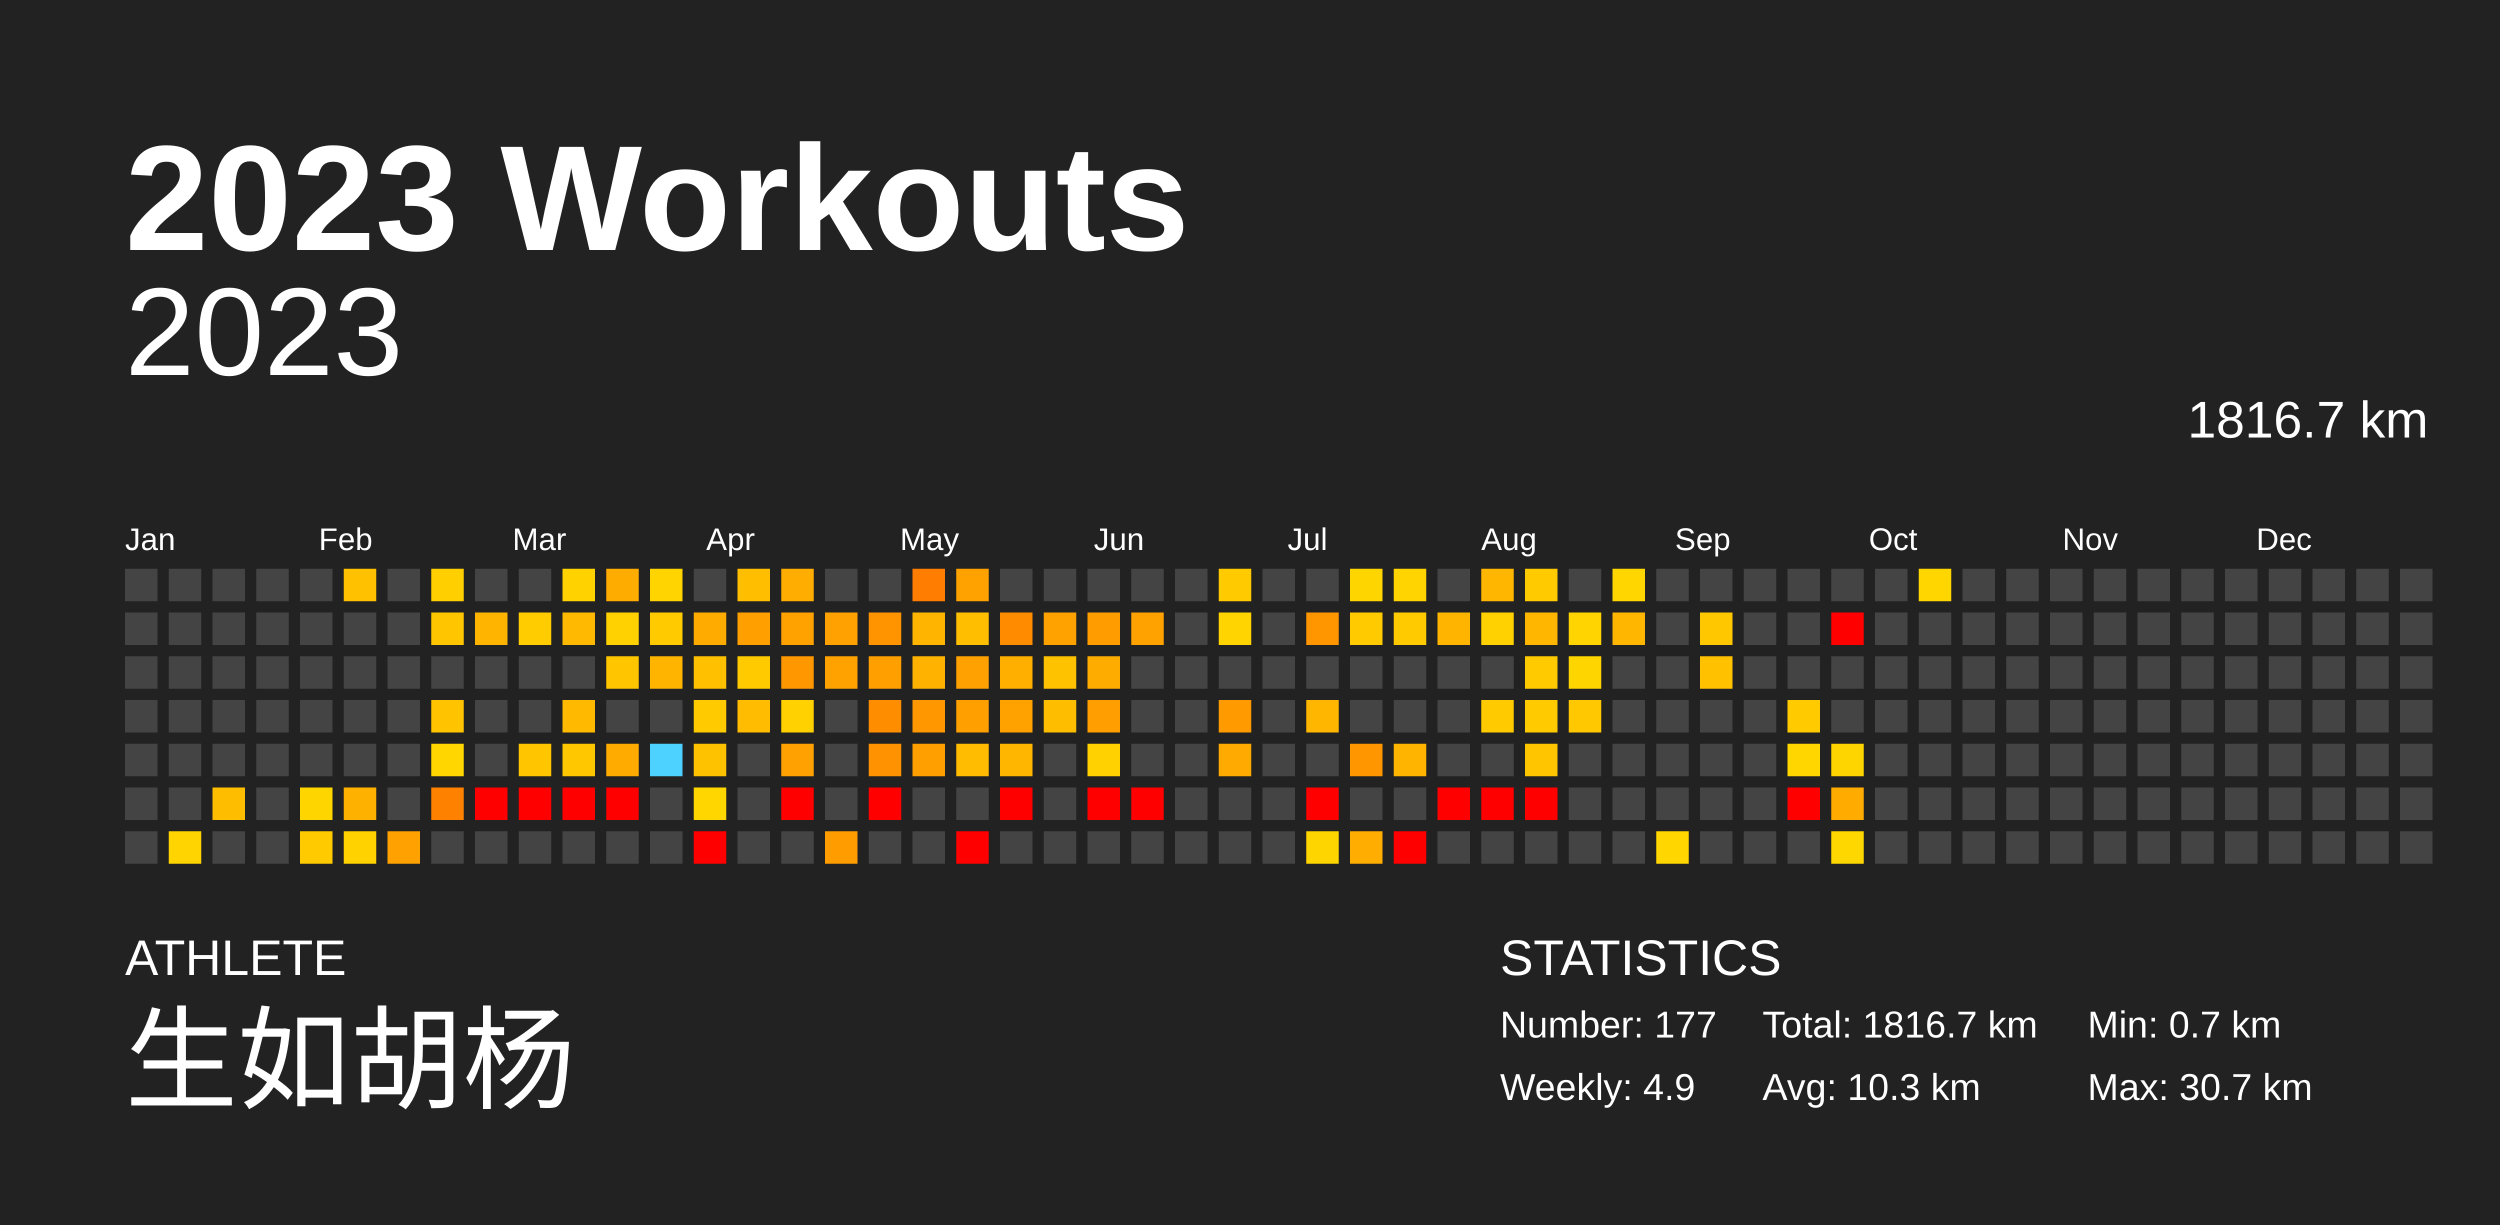
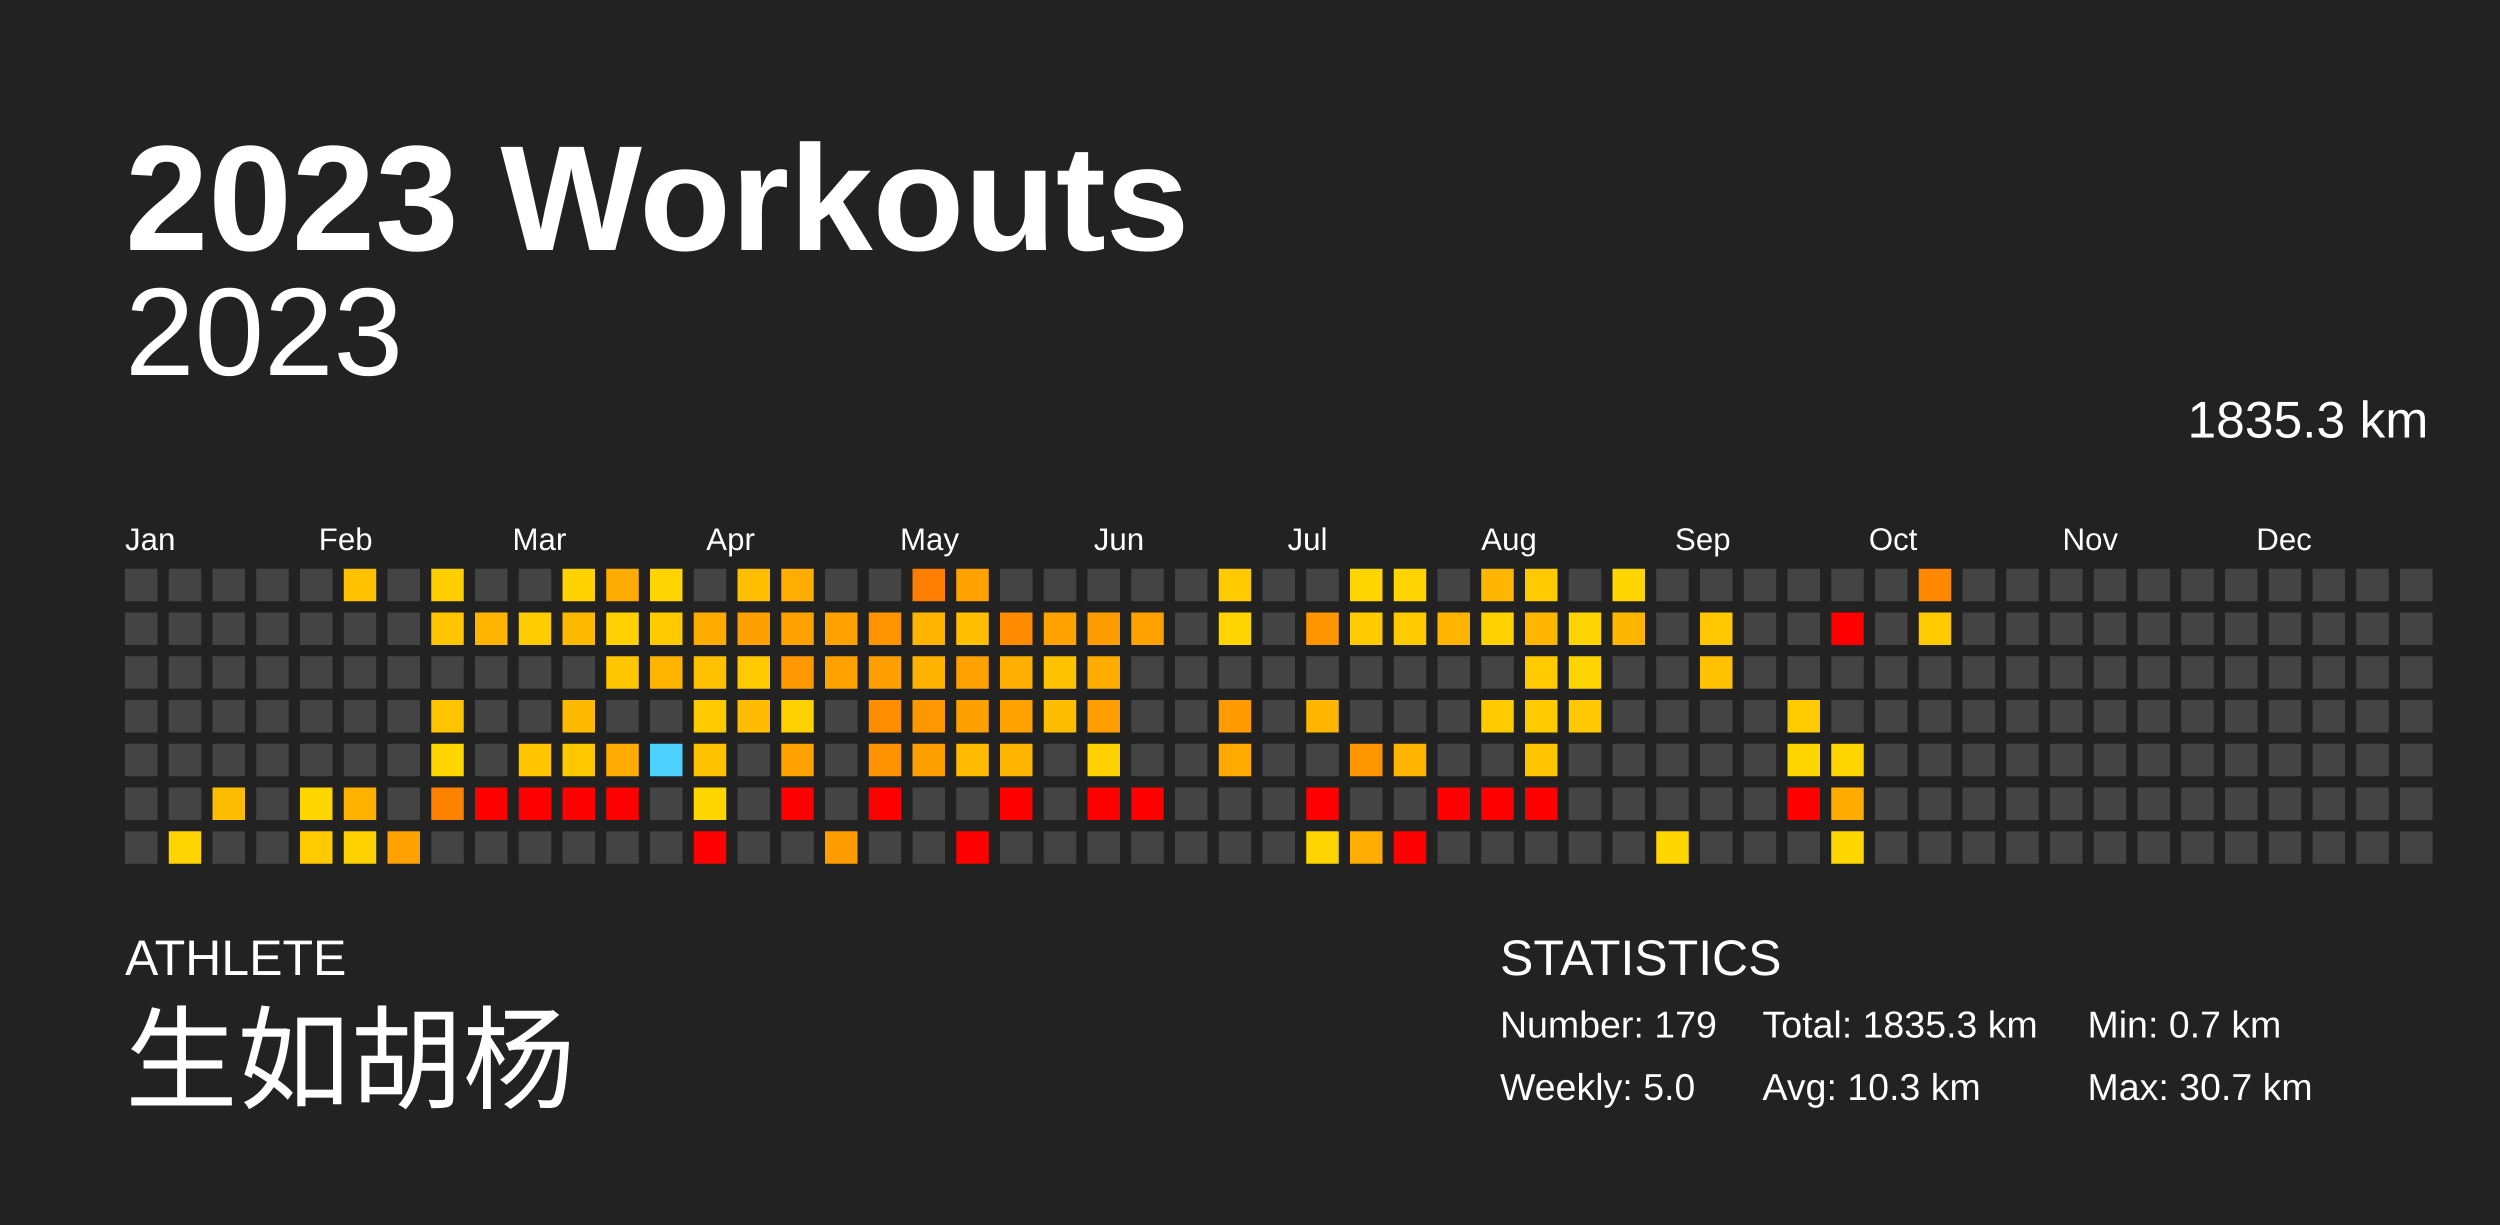
<svg xmlns="http://www.w3.org/2000/svg" baseProfile="full" height="98mm" version="1.1" viewBox="0,0,200,98" width="200mm">
  <defs />
  <rect fill="#222222" height="98" width="200" x="0" y="0" />
  <text fill="#FFFFFF" style="font-size:12px; font-family:Arial; font-weight:bold;" x="10" y="20">2023 Workouts</text>
  <text fill="#FFFFFF" style="font-size:4px; font-family:Arial" x="10" y="78">ATHLETE</text>
  <text fill="#FFFFFF" style="font-size:9px; font-family:Arial" x="10" y="88">生如胡杨</text>
  <text fill="#FFFFFF" style="font-size:4px; font-family:Arial" x="120" y="78">STATISTICS</text>
-   <text fill="#FFFFFF" style="font-size:3px; font-family:Arial" x="120" y="83">Number: 177</text>
-   <text fill="#FFFFFF" style="font-size:3px; font-family:Arial" x="120" y="88">Weekly: 4.9</text>
-   <text fill="#FFFFFF" style="font-size:3px; font-family:Arial" x="141" y="83">Total: 1816.7 km</text>
+   <text fill="#FFFFFF" style="font-size:3px; font-family:Arial" x="120" y="83">Number: 179</text>
+   <text fill="#FFFFFF" style="font-size:3px; font-family:Arial" x="120" y="88">Weekly: 5.0</text>
+   <text fill="#FFFFFF" style="font-size:3px; font-family:Arial" x="141" y="83">Total: 1835.3 km</text>
  <text fill="#FFFFFF" style="font-size:3px; font-family:Arial" x="141" y="88">Avg: 10.3 km</text>
  <text fill="#FFFFFF" style="font-size:3px; font-family:Arial" x="167" y="83">Min: 0.7 km</text>
  <text fill="#FFFFFF" style="font-size:3px; font-family:Arial" x="167" y="88">Max: 30.7 km</text>
  <text alignment-baseline="hanging" fill="#FFFFFF" style="font-size:10.0px; font-family:Arial;" x="10" y="30">2023</text>
-   <text alignment-baseline="hanging" fill="#FFFFFF" style="font-size:4.125px; font-family:Arial;" x="175" y="35">1816.7 km</text>
+   <text alignment-baseline="hanging" fill="#FFFFFF" style="font-size:4.125px; font-family:Arial;" x="175" y="35">1835.3 km</text>
  <text fill="#FFFFFF" style="font-size:2.5px; font-family:Arial" x="10.0" y="44">Jan</text>
  <text fill="#FFFFFF" style="font-size:2.5px; font-family:Arial" x="25.5" y="44">Feb</text>
  <text fill="#FFFFFF" style="font-size:2.5px; font-family:Arial" x="41.0" y="44">Mar</text>
  <text fill="#FFFFFF" style="font-size:2.5px; font-family:Arial" x="56.5" y="44">Apr</text>
  <text fill="#FFFFFF" style="font-size:2.5px; font-family:Arial" x="72.0" y="44">May</text>
  <text fill="#FFFFFF" style="font-size:2.5px; font-family:Arial" x="87.5" y="44">Jun</text>
  <text fill="#FFFFFF" style="font-size:2.5px; font-family:Arial" x="103.0" y="44">Jul</text>
  <text fill="#FFFFFF" style="font-size:2.5px; font-family:Arial" x="118.5" y="44">Aug</text>
  <text fill="#FFFFFF" style="font-size:2.5px; font-family:Arial" x="134.0" y="44">Sep</text>
  <text fill="#FFFFFF" style="font-size:2.5px; font-family:Arial" x="149.5" y="44">Oct</text>
  <text fill="#FFFFFF" style="font-size:2.5px; font-family:Arial" x="165.0" y="44">Nov</text>
  <text fill="#FFFFFF" style="font-size:2.5px; font-family:Arial" x="180.5" y="44">Dec</text>
  <rect fill="#444444" height="2.6" width="2.6" x="10.0" y="45.5" />
  <rect fill="#444444" height="2.6" width="2.6" x="10.0" y="49.0" />
  <rect fill="#444444" height="2.6" width="2.6" x="10.0" y="52.5" />
  <rect fill="#444444" height="2.6" width="2.6" x="10.0" y="56.0" />
  <rect fill="#444444" height="2.6" width="2.6" x="10.0" y="59.5" />
  <rect fill="#444444" height="2.6" width="2.6" x="10.0" y="63.0" />
  <rect fill="#444444" height="2.6" width="2.6" x="10.0" y="66.5" />
  <rect fill="#444444" height="2.6" width="2.6" x="13.5" y="45.5" />
  <rect fill="#444444" height="2.6" width="2.6" x="13.5" y="49.0" />
  <rect fill="#444444" height="2.6" width="2.6" x="13.5" y="52.5" />
  <rect fill="#444444" height="2.6" width="2.6" x="13.5" y="56.0" />
  <rect fill="#444444" height="2.6" width="2.6" x="13.5" y="59.5" />
  <rect fill="#444444" height="2.6" width="2.6" x="13.5" y="63.0" />
  <rect fill="#ffd400" height="2.6" width="2.6" x="13.5" y="66.5" />
  <rect fill="#444444" height="2.6" width="2.6" x="17.0" y="45.5" />
  <rect fill="#444444" height="2.6" width="2.6" x="17.0" y="49.0" />
  <rect fill="#444444" height="2.6" width="2.6" x="17.0" y="52.5" />
  <rect fill="#444444" height="2.6" width="2.6" x="17.0" y="56.0" />
  <rect fill="#444444" height="2.6" width="2.6" x="17.0" y="59.5" />
  <rect fill="#ffbd00" height="2.6" width="2.6" x="17.0" y="63.0" />
  <rect fill="#444444" height="2.6" width="2.6" x="17.0" y="66.5" />
  <rect fill="#444444" height="2.6" width="2.6" x="20.5" y="45.5" />
  <rect fill="#444444" height="2.6" width="2.6" x="20.5" y="49.0" />
  <rect fill="#444444" height="2.6" width="2.6" x="20.5" y="52.5" />
  <rect fill="#444444" height="2.6" width="2.6" x="20.5" y="56.0" />
  <rect fill="#444444" height="2.6" width="2.6" x="20.5" y="59.5" />
  <rect fill="#444444" height="2.6" width="2.6" x="20.5" y="63.0" />
  <rect fill="#444444" height="2.6" width="2.6" x="20.5" y="66.5" />
  <rect fill="#444444" height="2.6" width="2.6" x="24.0" y="45.5" />
  <rect fill="#444444" height="2.6" width="2.6" x="24.0" y="49.0" />
  <rect fill="#444444" height="2.6" width="2.6" x="24.0" y="52.5" />
  <rect fill="#444444" height="2.6" width="2.6" x="24.0" y="56.0" />
  <rect fill="#444444" height="2.6" width="2.6" x="24.0" y="59.5" />
  <rect fill="#ffd500" height="2.6" width="2.6" x="24.0" y="63.0" />
  <rect fill="#ffcb00" height="2.6" width="2.6" x="24.0" y="66.5" />
  <rect fill="#ffc100" height="2.6" width="2.6" x="27.5" y="45.5" />
  <rect fill="#444444" height="2.6" width="2.6" x="27.5" y="49.0" />
  <rect fill="#444444" height="2.6" width="2.6" x="27.5" y="52.5" />
  <rect fill="#444444" height="2.6" width="2.6" x="27.5" y="56.0" />
  <rect fill="#444444" height="2.6" width="2.6" x="27.5" y="59.5" />
  <rect fill="#ffb100" height="2.6" width="2.6" x="27.5" y="63.0" />
  <rect fill="#ffd200" height="2.6" width="2.6" x="27.5" y="66.5" />
  <rect fill="#444444" height="2.6" width="2.6" x="31.0" y="45.5" />
  <rect fill="#444444" height="2.6" width="2.6" x="31.0" y="49.0" />
  <rect fill="#444444" height="2.6" width="2.6" x="31.0" y="52.5" />
  <rect fill="#444444" height="2.6" width="2.6" x="31.0" y="56.0" />
  <rect fill="#444444" height="2.6" width="2.6" x="31.0" y="59.5" />
  <rect fill="#444444" height="2.6" width="2.6" x="31.0" y="63.0" />
  <rect fill="#ffa100" height="2.6" width="2.6" x="31.0" y="66.5" />
  <rect fill="#ffcf00" height="2.6" width="2.6" x="34.5" y="45.5" />
  <rect fill="#ffc600" height="2.6" width="2.6" x="34.5" y="49.0" />
  <rect fill="#444444" height="2.6" width="2.6" x="34.5" y="52.5" />
  <rect fill="#ffc300" height="2.6" width="2.6" x="34.5" y="56.0" />
  <rect fill="#ffd600" height="2.6" width="2.6" x="34.5" y="59.5" />
  <rect fill="#ff8100" height="2.6" width="2.6" x="34.5" y="63.0" />
  <rect fill="#444444" height="2.6" width="2.6" x="34.5" y="66.5" />
  <rect fill="#444444" height="2.6" width="2.6" x="38.0" y="45.5" />
  <rect fill="#ffb400" height="2.6" width="2.6" x="38.0" y="49.0" />
  <rect fill="#444444" height="2.6" width="2.6" x="38.0" y="52.5" />
  <rect fill="#444444" height="2.6" width="2.6" x="38.0" y="56.0" />
  <rect fill="#444444" height="2.6" width="2.6" x="38.0" y="59.5" />
  <rect fill="red" height="2.6" width="2.6" x="38.0" y="63.0" />
  <rect fill="#444444" height="2.6" width="2.6" x="38.0" y="66.5" />
  <rect fill="#444444" height="2.6" width="2.6" x="41.5" y="45.5" />
  <rect fill="#ffcc00" height="2.6" width="2.6" x="41.5" y="49.0" />
  <rect fill="#444444" height="2.6" width="2.6" x="41.5" y="52.5" />
  <rect fill="#444444" height="2.6" width="2.6" x="41.5" y="56.0" />
  <rect fill="#ffc600" height="2.6" width="2.6" x="41.5" y="59.5" />
  <rect fill="red" height="2.6" width="2.6" x="41.5" y="63.0" />
  <rect fill="#444444" height="2.6" width="2.6" x="41.5" y="66.5" />
  <rect fill="#ffd200" height="2.6" width="2.6" x="45.0" y="45.5" />
  <rect fill="#ffb900" height="2.6" width="2.6" x="45.0" y="49.0" />
  <rect fill="#444444" height="2.6" width="2.6" x="45.0" y="52.5" />
  <rect fill="#ffba00" height="2.6" width="2.6" x="45.0" y="56.0" />
  <rect fill="#ffc700" height="2.6" width="2.6" x="45.0" y="59.5" />
  <rect fill="red" height="2.6" width="2.6" x="45.0" y="63.0" />
  <rect fill="#444444" height="2.6" width="2.6" x="45.0" y="66.5" />
  <rect fill="#ffac00" height="2.6" width="2.6" x="48.5" y="45.5" />
  <rect fill="#ffd100" height="2.6" width="2.6" x="48.5" y="49.0" />
  <rect fill="#ffc600" height="2.6" width="2.6" x="48.5" y="52.5" />
  <rect fill="#444444" height="2.6" width="2.6" x="48.5" y="56.0" />
  <rect fill="#ffab00" height="2.6" width="2.6" x="48.5" y="59.5" />
  <rect fill="red" height="2.6" width="2.6" x="48.5" y="63.0" />
  <rect fill="#444444" height="2.6" width="2.6" x="48.5" y="66.5" />
  <rect fill="#ffd400" height="2.6" width="2.6" x="52.0" y="45.5" />
  <rect fill="#ffcb00" height="2.6" width="2.6" x="52.0" y="49.0" />
  <rect fill="#ffb400" height="2.6" width="2.6" x="52.0" y="52.5" />
  <rect fill="#444444" height="2.6" width="2.6" x="52.0" y="56.0" />
  <rect fill="#4dd2ff" height="2.6" width="2.6" x="52.0" y="59.5" />
  <rect fill="#444444" height="2.6" width="2.6" x="52.0" y="63.0" />
  <rect fill="#444444" height="2.6" width="2.6" x="52.0" y="66.5" />
  <rect fill="#444444" height="2.6" width="2.6" x="55.5" y="45.5" />
  <rect fill="#ffab00" height="2.6" width="2.6" x="55.5" y="49.0" />
  <rect fill="#ffc000" height="2.6" width="2.6" x="55.5" y="52.5" />
  <rect fill="#ffcb00" height="2.6" width="2.6" x="55.5" y="56.0" />
  <rect fill="#ffc200" height="2.6" width="2.6" x="55.5" y="59.5" />
  <rect fill="#ffd600" height="2.6" width="2.6" x="55.5" y="63.0" />
  <rect fill="red" height="2.6" width="2.6" x="55.5" y="66.5" />
  <rect fill="#ffbf00" height="2.6" width="2.6" x="59.0" y="45.5" />
  <rect fill="#ffa000" height="2.6" width="2.6" x="59.0" y="49.0" />
  <rect fill="#ffca00" height="2.6" width="2.6" x="59.0" y="52.5" />
  <rect fill="#ffbc00" height="2.6" width="2.6" x="59.0" y="56.0" />
  <rect fill="#444444" height="2.6" width="2.6" x="59.0" y="59.5" />
  <rect fill="#444444" height="2.6" width="2.6" x="59.0" y="63.0" />
  <rect fill="#444444" height="2.6" width="2.6" x="59.0" y="66.5" />
  <rect fill="#ffad00" height="2.6" width="2.6" x="62.5" y="45.5" />
  <rect fill="#ffa200" height="2.6" width="2.6" x="62.5" y="49.0" />
  <rect fill="#ff9800" height="2.6" width="2.6" x="62.5" y="52.5" />
  <rect fill="#ffd100" height="2.6" width="2.6" x="62.5" y="56.0" />
  <rect fill="#ffa100" height="2.6" width="2.6" x="62.5" y="59.5" />
  <rect fill="red" height="2.6" width="2.6" x="62.5" y="63.0" />
  <rect fill="#444444" height="2.6" width="2.6" x="62.5" y="66.5" />
  <rect fill="#444444" height="2.6" width="2.6" x="66.0" y="45.5" />
  <rect fill="#ffa100" height="2.6" width="2.6" x="66.0" y="49.0" />
  <rect fill="#ffa200" height="2.6" width="2.6" x="66.0" y="52.5" />
  <rect fill="#444444" height="2.6" width="2.6" x="66.0" y="56.0" />
  <rect fill="#444444" height="2.6" width="2.6" x="66.0" y="59.5" />
  <rect fill="#444444" height="2.6" width="2.6" x="66.0" y="63.0" />
  <rect fill="#ff9c00" height="2.6" width="2.6" x="66.0" y="66.5" />
  <rect fill="#444444" height="2.6" width="2.6" x="69.5" y="45.5" />
  <rect fill="#ff9400" height="2.6" width="2.6" x="69.5" y="49.0" />
  <rect fill="#ffa000" height="2.6" width="2.6" x="69.5" y="52.5" />
  <rect fill="#ff8d00" height="2.6" width="2.6" x="69.5" y="56.0" />
  <rect fill="#ff9200" height="2.6" width="2.6" x="69.5" y="59.5" />
  <rect fill="red" height="2.6" width="2.6" x="69.5" y="63.0" />
  <rect fill="#444444" height="2.6" width="2.6" x="69.5" y="66.5" />
  <rect fill="#ff7d00" height="2.6" width="2.6" x="73.0" y="45.5" />
  <rect fill="#ffb500" height="2.6" width="2.6" x="73.0" y="49.0" />
  <rect fill="#ffb300" height="2.6" width="2.6" x="73.0" y="52.5" />
  <rect fill="#ff9700" height="2.6" width="2.6" x="73.0" y="56.0" />
  <rect fill="#ff9f00" height="2.6" width="2.6" x="73.0" y="59.5" />
  <rect fill="#444444" height="2.6" width="2.6" x="73.0" y="63.0" />
  <rect fill="#444444" height="2.6" width="2.6" x="73.0" y="66.5" />
  <rect fill="#ffa200" height="2.6" width="2.6" x="76.5" y="45.5" />
  <rect fill="#ffbf00" height="2.6" width="2.6" x="76.5" y="49.0" />
  <rect fill="#ffa100" height="2.6" width="2.6" x="76.5" y="52.5" />
  <rect fill="#ff9f00" height="2.6" width="2.6" x="76.5" y="56.0" />
  <rect fill="#ffbc00" height="2.6" width="2.6" x="76.5" y="59.5" />
  <rect fill="#444444" height="2.6" width="2.6" x="76.5" y="63.0" />
  <rect fill="red" height="2.6" width="2.6" x="76.5" y="66.5" />
  <rect fill="#444444" height="2.6" width="2.6" x="80.0" y="45.5" />
  <rect fill="#ff8c00" height="2.6" width="2.6" x="80.0" y="49.0" />
  <rect fill="#ffaf00" height="2.6" width="2.6" x="80.0" y="52.5" />
  <rect fill="#ffa200" height="2.6" width="2.6" x="80.0" y="56.0" />
  <rect fill="#ffb600" height="2.6" width="2.6" x="80.0" y="59.5" />
  <rect fill="red" height="2.6" width="2.6" x="80.0" y="63.0" />
  <rect fill="#444444" height="2.6" width="2.6" x="80.0" y="66.5" />
  <rect fill="#444444" height="2.6" width="2.6" x="83.5" y="45.5" />
  <rect fill="#ffa200" height="2.6" width="2.6" x="83.5" y="49.0" />
  <rect fill="#ffc200" height="2.6" width="2.6" x="83.5" y="52.5" />
  <rect fill="#ffbd00" height="2.6" width="2.6" x="83.5" y="56.0" />
  <rect fill="#444444" height="2.6" width="2.6" x="83.5" y="59.5" />
  <rect fill="#444444" height="2.6" width="2.6" x="83.5" y="63.0" />
  <rect fill="#444444" height="2.6" width="2.6" x="83.5" y="66.5" />
  <rect fill="#444444" height="2.6" width="2.6" x="87.0" y="45.5" />
  <rect fill="#ff9d00" height="2.6" width="2.6" x="87.0" y="49.0" />
  <rect fill="#ffac00" height="2.6" width="2.6" x="87.0" y="52.5" />
  <rect fill="#ff9e00" height="2.6" width="2.6" x="87.0" y="56.0" />
  <rect fill="#ffd100" height="2.6" width="2.6" x="87.0" y="59.5" />
  <rect fill="red" height="2.6" width="2.6" x="87.0" y="63.0" />
  <rect fill="#444444" height="2.6" width="2.6" x="87.0" y="66.5" />
  <rect fill="#444444" height="2.6" width="2.6" x="90.5" y="45.5" />
  <rect fill="#ffa200" height="2.6" width="2.6" x="90.5" y="49.0" />
  <rect fill="#444444" height="2.6" width="2.6" x="90.5" y="52.5" />
  <rect fill="#444444" height="2.6" width="2.6" x="90.5" y="56.0" />
  <rect fill="#444444" height="2.6" width="2.6" x="90.5" y="59.5" />
  <rect fill="red" height="2.6" width="2.6" x="90.5" y="63.0" />
  <rect fill="#444444" height="2.6" width="2.6" x="90.5" y="66.5" />
  <rect fill="#444444" height="2.6" width="2.6" x="94.0" y="45.5" />
  <rect fill="#444444" height="2.6" width="2.6" x="94.0" y="49.0" />
  <rect fill="#444444" height="2.6" width="2.6" x="94.0" y="52.5" />
  <rect fill="#444444" height="2.6" width="2.6" x="94.0" y="56.0" />
  <rect fill="#444444" height="2.6" width="2.6" x="94.0" y="59.5" />
  <rect fill="#444444" height="2.6" width="2.6" x="94.0" y="63.0" />
  <rect fill="#444444" height="2.6" width="2.6" x="94.0" y="66.5" />
  <rect fill="#ffcb00" height="2.6" width="2.6" x="97.5" y="45.5" />
  <rect fill="#ffd400" height="2.6" width="2.6" x="97.5" y="49.0" />
  <rect fill="#444444" height="2.6" width="2.6" x="97.5" y="52.5" />
  <rect fill="#ff9a00" height="2.6" width="2.6" x="97.5" y="56.0" />
  <rect fill="#ffaa00" height="2.6" width="2.6" x="97.5" y="59.5" />
  <rect fill="#444444" height="2.6" width="2.6" x="97.5" y="63.0" />
  <rect fill="#444444" height="2.6" width="2.6" x="97.5" y="66.5" />
  <rect fill="#444444" height="2.6" width="2.6" x="101.0" y="45.5" />
  <rect fill="#444444" height="2.6" width="2.6" x="101.0" y="49.0" />
  <rect fill="#444444" height="2.6" width="2.6" x="101.0" y="52.5" />
  <rect fill="#444444" height="2.6" width="2.6" x="101.0" y="56.0" />
  <rect fill="#444444" height="2.6" width="2.6" x="101.0" y="59.5" />
  <rect fill="#444444" height="2.6" width="2.6" x="101.0" y="63.0" />
  <rect fill="#444444" height="2.6" width="2.6" x="101.0" y="66.5" />
  <rect fill="#444444" height="2.6" width="2.6" x="104.5" y="45.5" />
  <rect fill="#ff9600" height="2.6" width="2.6" x="104.5" y="49.0" />
  <rect fill="#444444" height="2.6" width="2.6" x="104.5" y="52.5" />
  <rect fill="#ffb600" height="2.6" width="2.6" x="104.5" y="56.0" />
  <rect fill="#444444" height="2.6" width="2.6" x="104.5" y="59.5" />
  <rect fill="red" height="2.6" width="2.6" x="104.5" y="63.0" />
  <rect fill="#ffd500" height="2.6" width="2.6" x="104.5" y="66.5" />
  <rect fill="#ffd500" height="2.6" width="2.6" x="108.0" y="45.5" />
  <rect fill="#ffcb00" height="2.6" width="2.6" x="108.0" y="49.0" />
  <rect fill="#444444" height="2.6" width="2.6" x="108.0" y="52.5" />
  <rect fill="#444444" height="2.6" width="2.6" x="108.0" y="56.0" />
  <rect fill="#ff9600" height="2.6" width="2.6" x="108.0" y="59.5" />
  <rect fill="#444444" height="2.6" width="2.6" x="108.0" y="63.0" />
  <rect fill="#ffad00" height="2.6" width="2.6" x="108.0" y="66.5" />
  <rect fill="#ffd400" height="2.6" width="2.6" x="111.5" y="45.5" />
  <rect fill="#ffcb00" height="2.6" width="2.6" x="111.5" y="49.0" />
  <rect fill="#444444" height="2.6" width="2.6" x="111.5" y="52.5" />
  <rect fill="#444444" height="2.6" width="2.6" x="111.5" y="56.0" />
  <rect fill="#ffb500" height="2.6" width="2.6" x="111.5" y="59.5" />
  <rect fill="#444444" height="2.6" width="2.6" x="111.5" y="63.0" />
  <rect fill="red" height="2.6" width="2.6" x="111.5" y="66.5" />
  <rect fill="#444444" height="2.6" width="2.6" x="115.0" y="45.5" />
  <rect fill="#ffb500" height="2.6" width="2.6" x="115.0" y="49.0" />
  <rect fill="#444444" height="2.6" width="2.6" x="115.0" y="52.5" />
  <rect fill="#444444" height="2.6" width="2.6" x="115.0" y="56.0" />
  <rect fill="#444444" height="2.6" width="2.6" x="115.0" y="59.5" />
  <rect fill="red" height="2.6" width="2.6" x="115.0" y="63.0" />
  <rect fill="#444444" height="2.6" width="2.6" x="115.0" y="66.5" />
  <rect fill="#ffb600" height="2.6" width="2.6" x="118.5" y="45.5" />
  <rect fill="#ffd100" height="2.6" width="2.6" x="118.5" y="49.0" />
  <rect fill="#444444" height="2.6" width="2.6" x="118.5" y="52.5" />
  <rect fill="#ffcb00" height="2.6" width="2.6" x="118.5" y="56.0" />
  <rect fill="#444444" height="2.6" width="2.6" x="118.5" y="59.5" />
  <rect fill="red" height="2.6" width="2.6" x="118.5" y="63.0" />
  <rect fill="#444444" height="2.6" width="2.6" x="118.5" y="66.5" />
  <rect fill="#ffcb00" height="2.6" width="2.6" x="122.0" y="45.5" />
  <rect fill="#ffb600" height="2.6" width="2.6" x="122.0" y="49.0" />
  <rect fill="#ffcb00" height="2.6" width="2.6" x="122.0" y="52.5" />
  <rect fill="#ffcb00" height="2.6" width="2.6" x="122.0" y="56.0" />
  <rect fill="#ffc600" height="2.6" width="2.6" x="122.0" y="59.5" />
  <rect fill="red" height="2.6" width="2.6" x="122.0" y="63.0" />
  <rect fill="#444444" height="2.6" width="2.6" x="122.0" y="66.5" />
  <rect fill="#444444" height="2.6" width="2.6" x="125.5" y="45.5" />
  <rect fill="#ffd400" height="2.6" width="2.6" x="125.5" y="49.0" />
  <rect fill="#ffd500" height="2.6" width="2.6" x="125.5" y="52.5" />
  <rect fill="#ffc800" height="2.6" width="2.6" x="125.5" y="56.0" />
  <rect fill="#444444" height="2.6" width="2.6" x="125.5" y="59.5" />
  <rect fill="#444444" height="2.6" width="2.6" x="125.5" y="63.0" />
  <rect fill="#444444" height="2.6" width="2.6" x="125.5" y="66.5" />
  <rect fill="#ffd600" height="2.6" width="2.6" x="129.0" y="45.5" />
  <rect fill="#ffb600" height="2.6" width="2.6" x="129.0" y="49.0" />
  <rect fill="#444444" height="2.6" width="2.6" x="129.0" y="52.5" />
  <rect fill="#444444" height="2.6" width="2.6" x="129.0" y="56.0" />
  <rect fill="#444444" height="2.6" width="2.6" x="129.0" y="59.5" />
  <rect fill="#444444" height="2.6" width="2.6" x="129.0" y="63.0" />
  <rect fill="#444444" height="2.6" width="2.6" x="129.0" y="66.5" />
  <rect fill="#444444" height="2.6" width="2.6" x="132.5" y="45.5" />
  <rect fill="#444444" height="2.6" width="2.6" x="132.5" y="49.0" />
  <rect fill="#444444" height="2.6" width="2.6" x="132.5" y="52.5" />
  <rect fill="#444444" height="2.6" width="2.6" x="132.5" y="56.0" />
  <rect fill="#444444" height="2.6" width="2.6" x="132.5" y="59.5" />
  <rect fill="#444444" height="2.6" width="2.6" x="132.5" y="63.0" />
  <rect fill="#ffd600" height="2.6" width="2.6" x="132.5" y="66.5" />
  <rect fill="#444444" height="2.6" width="2.6" x="136.0" y="45.5" />
  <rect fill="#ffc700" height="2.6" width="2.6" x="136.0" y="49.0" />
  <rect fill="#ffc100" height="2.6" width="2.6" x="136.0" y="52.5" />
  <rect fill="#444444" height="2.6" width="2.6" x="136.0" y="56.0" />
  <rect fill="#444444" height="2.6" width="2.6" x="136.0" y="59.5" />
  <rect fill="#444444" height="2.6" width="2.6" x="136.0" y="63.0" />
  <rect fill="#444444" height="2.6" width="2.6" x="136.0" y="66.5" />
  <rect fill="#444444" height="2.6" width="2.6" x="139.5" y="45.5" />
  <rect fill="#444444" height="2.6" width="2.6" x="139.5" y="49.0" />
  <rect fill="#444444" height="2.6" width="2.6" x="139.5" y="52.5" />
  <rect fill="#444444" height="2.6" width="2.6" x="139.5" y="56.0" />
  <rect fill="#444444" height="2.6" width="2.6" x="139.5" y="59.5" />
  <rect fill="#444444" height="2.6" width="2.6" x="139.5" y="63.0" />
  <rect fill="#444444" height="2.6" width="2.6" x="139.5" y="66.5" />
  <rect fill="#444444" height="2.6" width="2.6" x="143.0" y="45.5" />
  <rect fill="#444444" height="2.6" width="2.6" x="143.0" y="49.0" />
  <rect fill="#444444" height="2.6" width="2.6" x="143.0" y="52.5" />
  <rect fill="#ffcb00" height="2.6" width="2.6" x="143.0" y="56.0" />
  <rect fill="#ffd600" height="2.6" width="2.6" x="143.0" y="59.5" />
  <rect fill="red" height="2.6" width="2.6" x="143.0" y="63.0" />
  <rect fill="#444444" height="2.6" width="2.6" x="143.0" y="66.5" />
  <rect fill="#444444" height="2.6" width="2.6" x="146.5" y="45.5" />
  <rect fill="red" height="2.6" width="2.6" x="146.5" y="49.0" />
  <rect fill="#444444" height="2.6" width="2.6" x="146.5" y="52.5" />
  <rect fill="#444444" height="2.6" width="2.6" x="146.5" y="56.0" />
  <rect fill="#ffd500" height="2.6" width="2.6" x="146.5" y="59.5" />
  <rect fill="#ffab00" height="2.6" width="2.6" x="146.5" y="63.0" />
  <rect fill="#ffd700" height="2.6" width="2.6" x="146.5" y="66.5" />
  <rect fill="#444444" height="2.6" width="2.6" x="150.0" y="45.5" />
  <rect fill="#444444" height="2.6" width="2.6" x="150.0" y="49.0" />
  <rect fill="#444444" height="2.6" width="2.6" x="150.0" y="52.5" />
  <rect fill="#444444" height="2.6" width="2.6" x="150.0" y="56.0" />
  <rect fill="#444444" height="2.6" width="2.6" x="150.0" y="59.5" />
  <rect fill="#444444" height="2.6" width="2.6" x="150.0" y="63.0" />
  <rect fill="#444444" height="2.6" width="2.6" x="150.0" y="66.5" />
-   <rect fill="#ffd600" height="2.6" width="2.6" x="153.5" y="45.5" />
-   <rect fill="#444444" height="2.6" width="2.6" x="153.5" y="49.0" />
+   <rect fill="#ff8800" height="2.6" width="2.6" x="153.5" y="45.5" />
+   <rect fill="#ffcb00" height="2.6" width="2.6" x="153.5" y="49.0" />
  <rect fill="#444444" height="2.6" width="2.6" x="153.5" y="52.5" />
  <rect fill="#444444" height="2.6" width="2.6" x="153.5" y="56.0" />
  <rect fill="#444444" height="2.6" width="2.6" x="153.5" y="59.5" />
  <rect fill="#444444" height="2.6" width="2.6" x="153.5" y="63.0" />
  <rect fill="#444444" height="2.6" width="2.6" x="153.5" y="66.5" />
  <rect fill="#444444" height="2.6" width="2.6" x="157.0" y="45.5" />
  <rect fill="#444444" height="2.6" width="2.6" x="157.0" y="49.0" />
  <rect fill="#444444" height="2.6" width="2.6" x="157.0" y="52.5" />
  <rect fill="#444444" height="2.6" width="2.6" x="157.0" y="56.0" />
  <rect fill="#444444" height="2.6" width="2.6" x="157.0" y="59.5" />
  <rect fill="#444444" height="2.6" width="2.6" x="157.0" y="63.0" />
  <rect fill="#444444" height="2.6" width="2.6" x="157.0" y="66.5" />
  <rect fill="#444444" height="2.6" width="2.6" x="160.5" y="45.5" />
  <rect fill="#444444" height="2.6" width="2.6" x="160.5" y="49.0" />
  <rect fill="#444444" height="2.6" width="2.6" x="160.5" y="52.5" />
  <rect fill="#444444" height="2.6" width="2.6" x="160.5" y="56.0" />
  <rect fill="#444444" height="2.6" width="2.6" x="160.5" y="59.5" />
  <rect fill="#444444" height="2.6" width="2.6" x="160.5" y="63.0" />
  <rect fill="#444444" height="2.6" width="2.6" x="160.5" y="66.5" />
  <rect fill="#444444" height="2.6" width="2.6" x="164.0" y="45.5" />
  <rect fill="#444444" height="2.6" width="2.6" x="164.0" y="49.0" />
  <rect fill="#444444" height="2.6" width="2.6" x="164.0" y="52.5" />
  <rect fill="#444444" height="2.6" width="2.6" x="164.0" y="56.0" />
  <rect fill="#444444" height="2.6" width="2.6" x="164.0" y="59.5" />
  <rect fill="#444444" height="2.6" width="2.6" x="164.0" y="63.0" />
  <rect fill="#444444" height="2.6" width="2.6" x="164.0" y="66.5" />
  <rect fill="#444444" height="2.6" width="2.6" x="167.5" y="45.5" />
  <rect fill="#444444" height="2.6" width="2.6" x="167.5" y="49.0" />
  <rect fill="#444444" height="2.6" width="2.6" x="167.5" y="52.5" />
  <rect fill="#444444" height="2.6" width="2.6" x="167.5" y="56.0" />
  <rect fill="#444444" height="2.6" width="2.6" x="167.5" y="59.5" />
  <rect fill="#444444" height="2.6" width="2.6" x="167.5" y="63.0" />
  <rect fill="#444444" height="2.6" width="2.6" x="167.5" y="66.5" />
  <rect fill="#444444" height="2.6" width="2.6" x="171.0" y="45.5" />
  <rect fill="#444444" height="2.6" width="2.6" x="171.0" y="49.0" />
  <rect fill="#444444" height="2.6" width="2.6" x="171.0" y="52.5" />
  <rect fill="#444444" height="2.6" width="2.6" x="171.0" y="56.0" />
  <rect fill="#444444" height="2.6" width="2.6" x="171.0" y="59.5" />
  <rect fill="#444444" height="2.6" width="2.6" x="171.0" y="63.0" />
  <rect fill="#444444" height="2.6" width="2.6" x="171.0" y="66.5" />
  <rect fill="#444444" height="2.6" width="2.6" x="174.5" y="45.5" />
  <rect fill="#444444" height="2.6" width="2.6" x="174.5" y="49.0" />
  <rect fill="#444444" height="2.6" width="2.6" x="174.5" y="52.5" />
  <rect fill="#444444" height="2.6" width="2.6" x="174.5" y="56.0" />
  <rect fill="#444444" height="2.6" width="2.6" x="174.5" y="59.5" />
  <rect fill="#444444" height="2.6" width="2.6" x="174.5" y="63.0" />
  <rect fill="#444444" height="2.6" width="2.6" x="174.5" y="66.5" />
  <rect fill="#444444" height="2.6" width="2.6" x="178.0" y="45.5" />
  <rect fill="#444444" height="2.6" width="2.6" x="178.0" y="49.0" />
  <rect fill="#444444" height="2.6" width="2.6" x="178.0" y="52.5" />
  <rect fill="#444444" height="2.6" width="2.6" x="178.0" y="56.0" />
  <rect fill="#444444" height="2.6" width="2.6" x="178.0" y="59.5" />
  <rect fill="#444444" height="2.6" width="2.6" x="178.0" y="63.0" />
  <rect fill="#444444" height="2.6" width="2.6" x="178.0" y="66.5" />
  <rect fill="#444444" height="2.6" width="2.6" x="181.5" y="45.5" />
  <rect fill="#444444" height="2.6" width="2.6" x="181.5" y="49.0" />
  <rect fill="#444444" height="2.6" width="2.6" x="181.5" y="52.5" />
  <rect fill="#444444" height="2.6" width="2.6" x="181.5" y="56.0" />
  <rect fill="#444444" height="2.6" width="2.6" x="181.5" y="59.5" />
  <rect fill="#444444" height="2.6" width="2.6" x="181.5" y="63.0" />
  <rect fill="#444444" height="2.6" width="2.6" x="181.5" y="66.5" />
  <rect fill="#444444" height="2.6" width="2.6" x="185.0" y="45.5" />
  <rect fill="#444444" height="2.6" width="2.6" x="185.0" y="49.0" />
  <rect fill="#444444" height="2.6" width="2.6" x="185.0" y="52.5" />
  <rect fill="#444444" height="2.6" width="2.6" x="185.0" y="56.0" />
  <rect fill="#444444" height="2.6" width="2.6" x="185.0" y="59.5" />
  <rect fill="#444444" height="2.6" width="2.6" x="185.0" y="63.0" />
  <rect fill="#444444" height="2.6" width="2.6" x="185.0" y="66.5" />
  <rect fill="#444444" height="2.6" width="2.6" x="188.5" y="45.5" />
  <rect fill="#444444" height="2.6" width="2.6" x="188.5" y="49.0" />
  <rect fill="#444444" height="2.6" width="2.6" x="188.5" y="52.5" />
  <rect fill="#444444" height="2.6" width="2.6" x="188.5" y="56.0" />
  <rect fill="#444444" height="2.6" width="2.6" x="188.5" y="59.5" />
  <rect fill="#444444" height="2.6" width="2.6" x="188.5" y="63.0" />
  <rect fill="#444444" height="2.6" width="2.6" x="188.5" y="66.5" />
  <rect fill="#444444" height="2.6" width="2.6" x="192.0" y="45.5" />
  <rect fill="#444444" height="2.6" width="2.6" x="192.0" y="49.0" />
  <rect fill="#444444" height="2.6" width="2.6" x="192.0" y="52.5" />
  <rect fill="#444444" height="2.6" width="2.6" x="192.0" y="56.0" />
  <rect fill="#444444" height="2.6" width="2.6" x="192.0" y="59.5" />
  <rect fill="#444444" height="2.6" width="2.6" x="192.0" y="63.0" />
  <rect fill="#444444" height="2.6" width="2.6" x="192.0" y="66.5" />
</svg>
